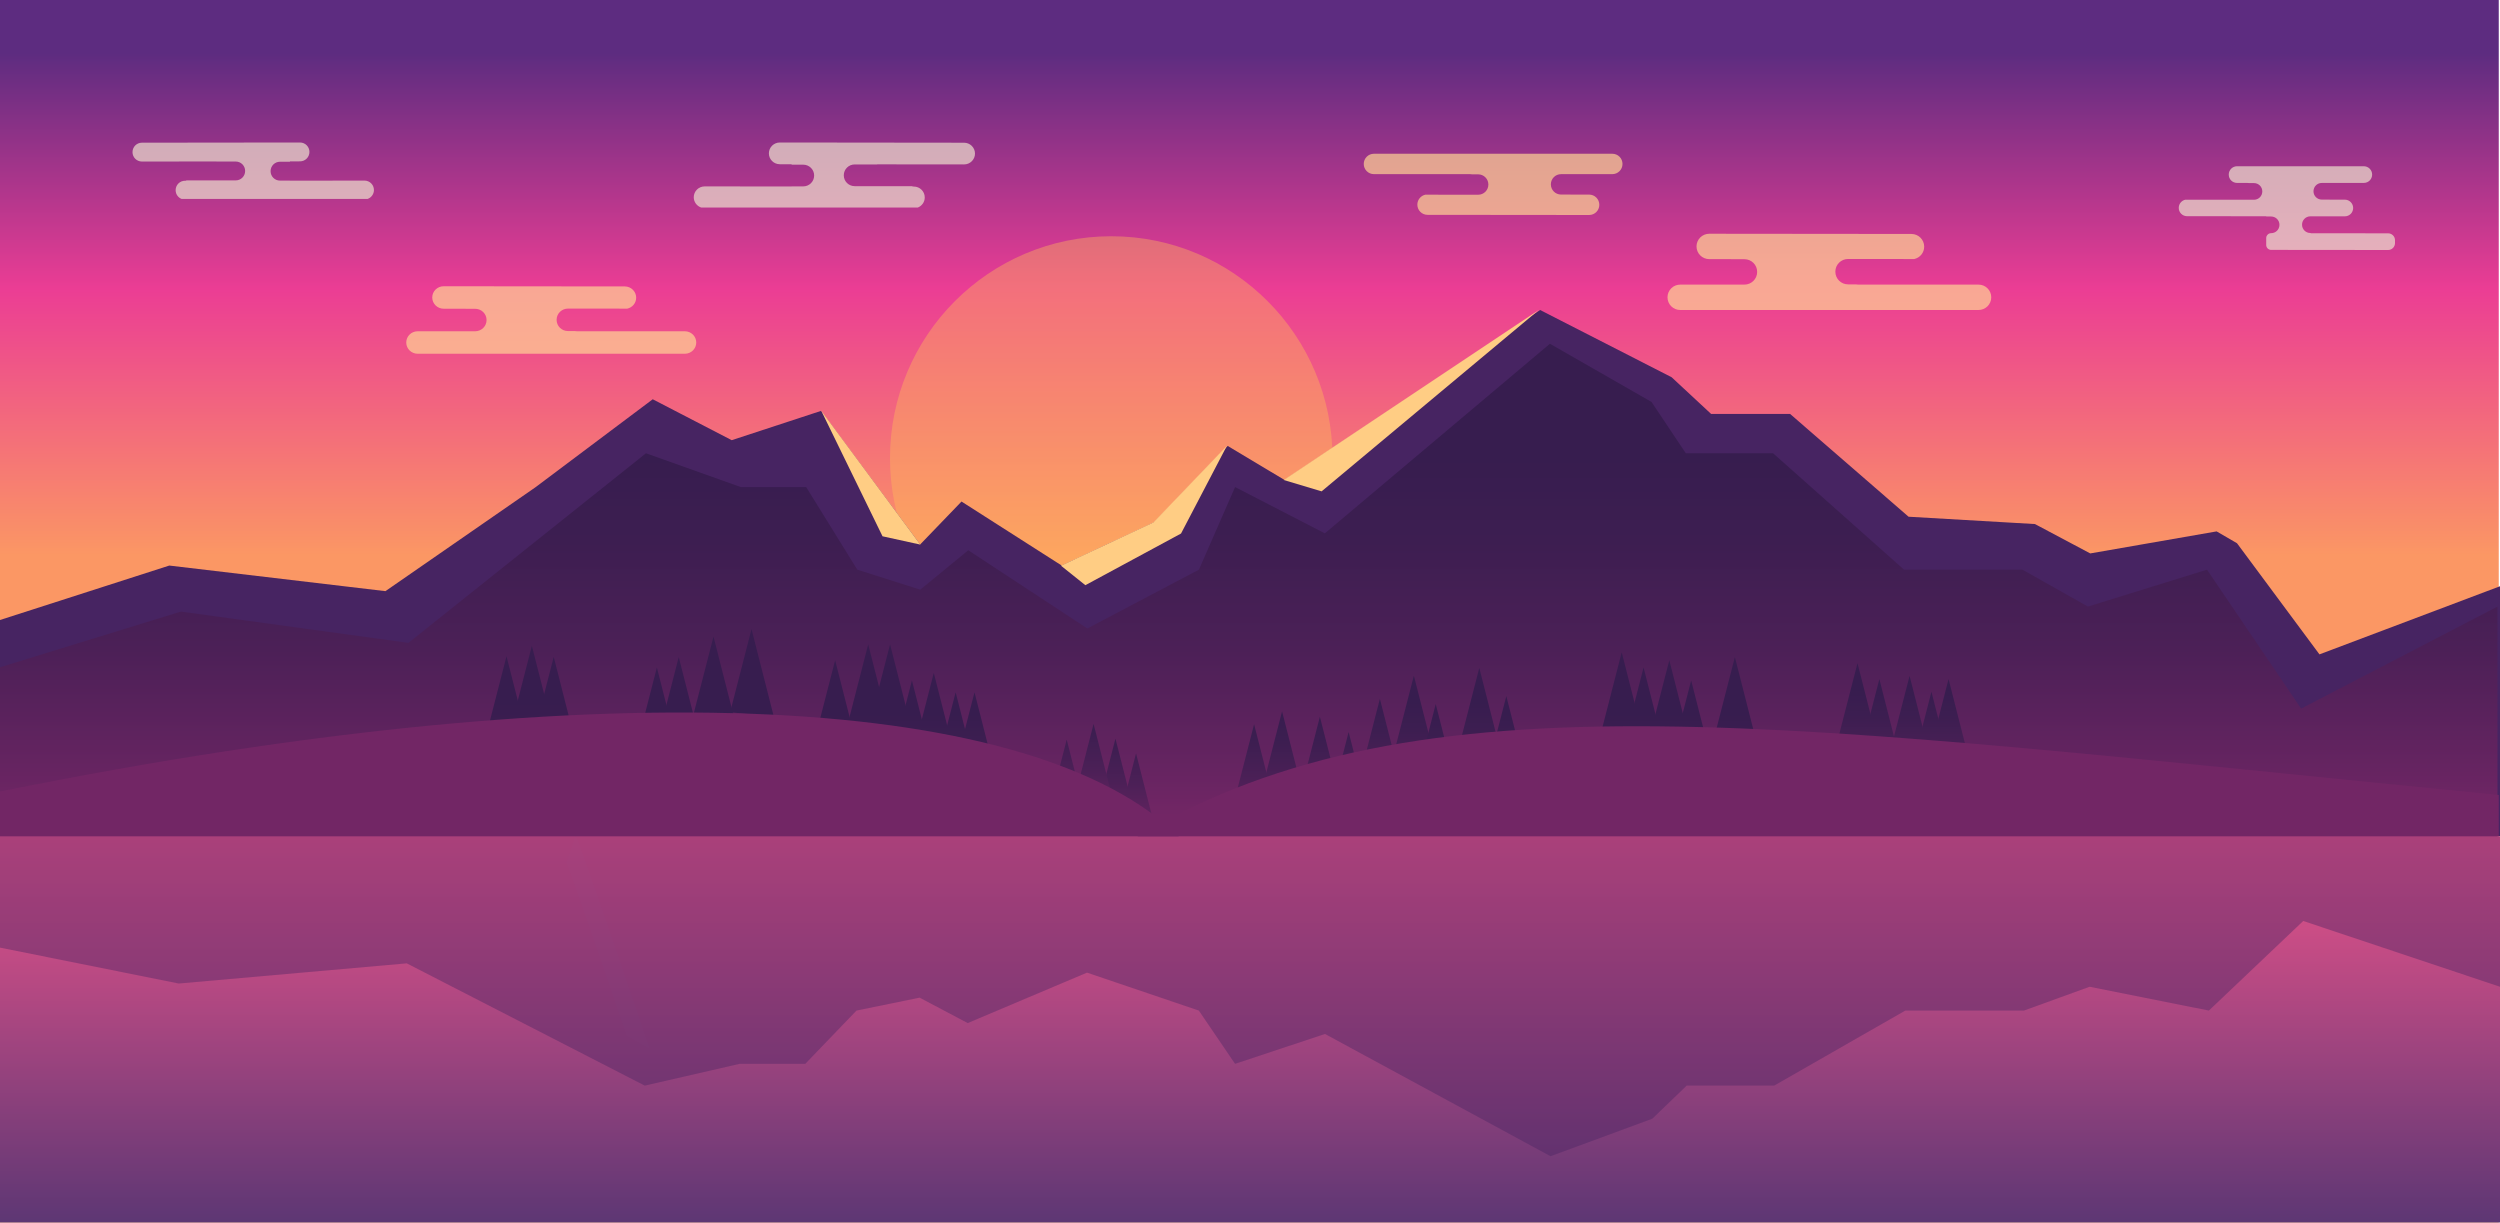
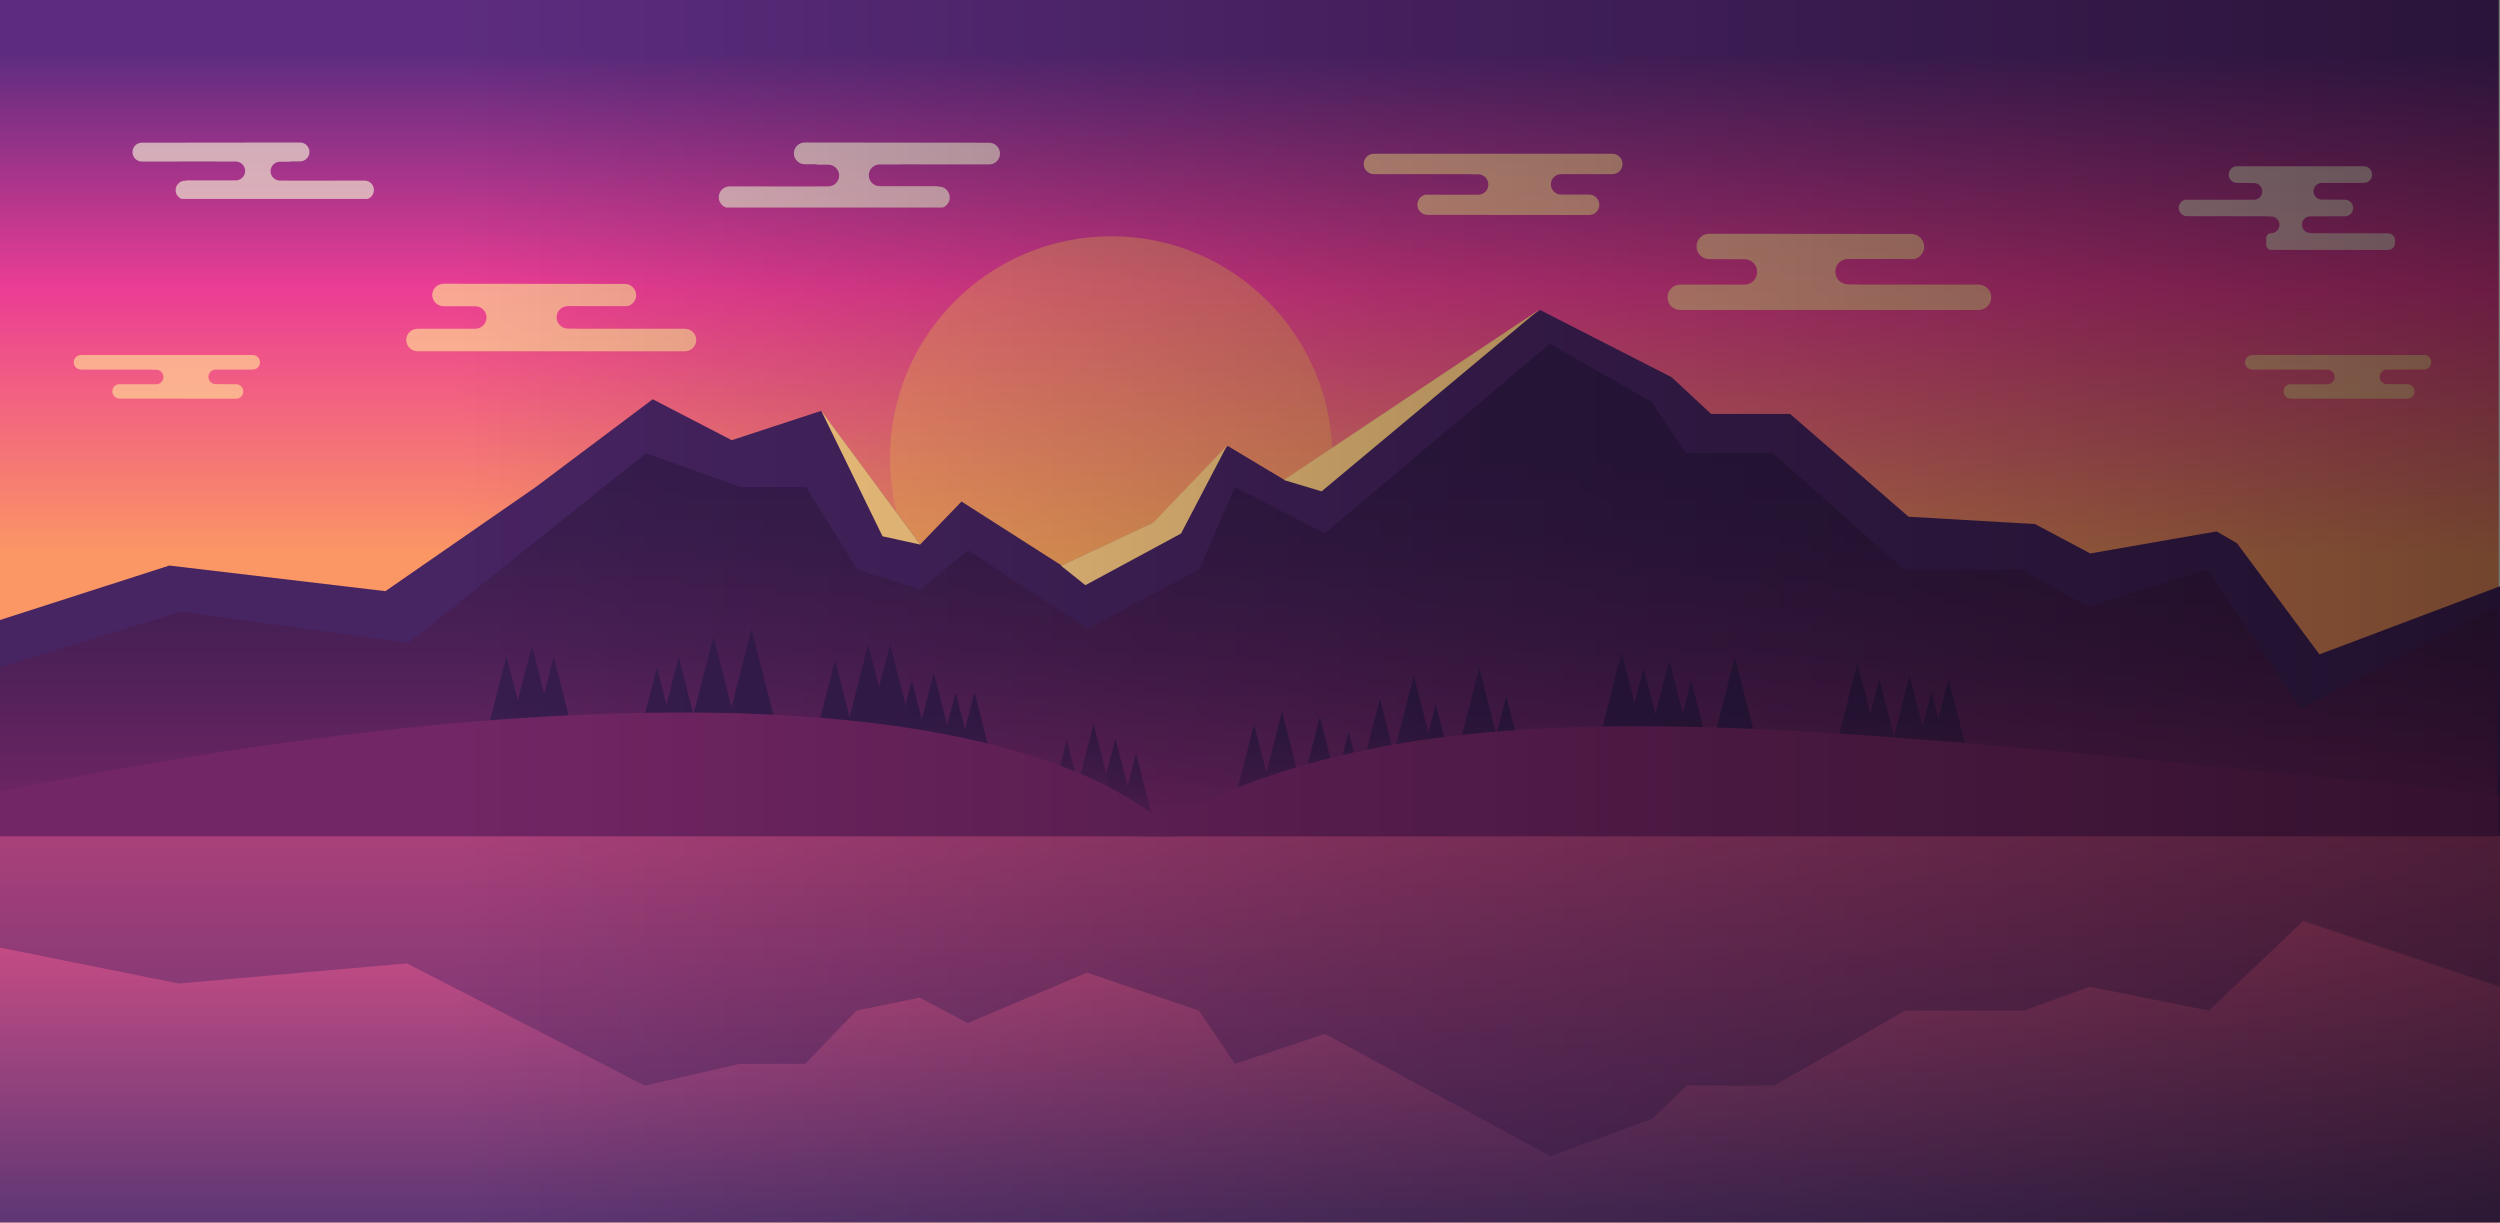
<svg xmlns="http://www.w3.org/2000/svg" width="2000" height="978" viewBox="0 0 2000 978" fill="none">
  <path d="M1999 0H0V978H1999V0Z" fill="url(#paint0_linear)" />
  <path opacity="0.4" d="M1066 366.498C1066 464.524 986.752 544 888.998 544C791.244 544 712 464.524 712 366.498C712 268.476 791.244 189 888.998 189C986.752 189 1066 268.476 1066 366.498Z" fill="#FFBC58" />
  <path d="M1789.61 669H2000V562V469L1855.57 523.5L1789.61 434.598L1773.29 425.117L1672.19 442.74L1627.96 419.24L1526.86 413.376L1432.08 331.157H1368.9L1337.31 301.793L1232.09 248L1027.69 384.012L982.133 356.744L923.387 417.858L849.37 452.445L769.209 401.229L736.117 435.592L656.83 328.707L585.385 352.146L522.192 319.411L428.269 389.885L308.346 472.92L135.432 452.445L0 496V669H308.346H1789.61Z" fill="#472462" />
  <path d="M0 533.826V672H76.882H1998V485.265L1840.9 566.868L1765.59 455.728L1670.33 485.265L1617.97 455.728H1523.21L1418.47 362.61H1348.65L1321.22 321.559L1239.93 275L1059.88 426.691L988.066 389.644L959.14 455.728L869.867 502.787L774.609 440.208L736.206 471.748L685.834 455.728L644.938 389.644H592.571L516.764 362.61L326.747 514.301L144.709 489.27L0 533.826Z" fill="url(#paint1_linear)" />
  <path d="M694.948 581.97L712.056 515.476L729.921 585.598" fill="url(#paint2_linear)" />
  <path d="M729.921 604.818L747.029 538.325L764.895 608.445" fill="url(#paint3_linear)" />
  <path d="M762.492 620.333L779.599 553.84L797.465 623.961" fill="url(#paint4_linear)" />
  <path d="M747.408 620.333L764.516 553.84L782.382 623.961" fill="url(#paint5_linear)" />
  <path d="M712.435 610.822L729.542 544.329L747.408 614.45" fill="url(#paint6_linear)" />
  <path d="M677.461 581.97L694.569 515.476L712.435 585.598" fill="url(#paint7_linear)" />
  <path d="M650.999 594.684L668.107 528.19L685.972 598.312" fill="url(#paint8_linear)" />
  <path d="M584.106 569.758L601.217 503.264L619.079 573.385" fill="url(#paint9_linear)" />
  <path d="M553.693 575.762L570.801 509.268L588.667 579.389" fill="url(#paint10_linear)" />
  <path d="M525.883 592.143L542.995 525.65L560.856 595.77" fill="url(#paint11_linear)" />
  <path d="M986.167 645.883L1003.27 579.389L1021.14 649.511" fill="url(#paint12_linear)" />
  <path d="M1096.77 655.718L1078.91 585.598L1061.8 652.09" fill="url(#paint13_linear)" />
  <path d="M1008.54 635.554L1025.65 569.06L1043.51 639.182" fill="url(#paint14_linear)" />
  <path d="M1038.79 639.878L1055.91 573.385L1073.77 643.506" fill="url(#paint15_linear)" />
  <path d="M1086.8 625.554L1103.91 559.06L1121.77 629.182" fill="url(#paint16_linear)" />
  <path d="M1113.99 607.03L1131.1 540.536L1148.97 610.658" fill="url(#paint17_linear)" />
  <path d="M1131.48 629.745L1148.59 563.251L1166.45 633.372" fill="url(#paint18_linear)" />
  <path d="M1166.32 600.822L1183.43 534.329L1201.29 604.45" fill="url(#paint19_linear)" />
  <path d="M1187.94 623.381L1205.05 556.887L1222.92 627.009" fill="url(#paint20_linear)" />
  <path d="M1280.26 588.32L1297.37 521.826L1315.24 591.949" fill="url(#paint21_linear)" />
  <path d="M1297.75 600.493L1314.86 534L1332.72 604.122" fill="url(#paint22_linear)" />
  <path d="M1318.33 594.684L1335.44 528.19L1353.31 598.312" fill="url(#paint23_linear)" />
  <path d="M1335.82 610.822L1352.93 544.329L1370.79 614.45" fill="url(#paint24_linear)" />
  <path d="M1370.79 592.143L1387.91 525.65L1405.77 595.77" fill="url(#paint25_linear)" />
  <path d="M1468.89 597.03L1486 530.536L1503.86 600.658" fill="url(#paint26_linear)" />
  <path d="M1486.37 609.745L1503.49 543.251L1521.35 613.372" fill="url(#paint27_linear)" />
  <path d="M1510.55 607.204L1527.66 540.71L1545.53 610.832" fill="url(#paint28_linear)" />
  <path d="M1528.04 619.878L1545.15 553.385L1563.01 623.506" fill="url(#paint29_linear)" />
  <path d="M1541.73 609.745L1558.84 543.251L1576.7 613.372" fill="url(#paint30_linear)" />
  <path d="M508.396 600.493L525.508 534L543.37 604.122" fill="url(#paint31_linear)" />
  <path d="M408.38 583.143L425.492 516.65L443.354 586.77" fill="url(#paint32_linear)" />
  <path d="M425.867 592.009L442.979 525.515L460.841 595.637" fill="url(#paint33_linear)" />
  <path d="M388.098 591.493L405.21 525L423.072 595.122" fill="url(#paint34_linear)" />
  <path d="M879.034 642.68L892.356 590.901L906.268 645.506" fill="url(#paint35_linear)" />
  <path d="M861.546 630.926L874.868 579.147L888.775 633.753" fill="url(#paint36_linear)" />
  <path d="M840.045 643.485L853.367 591.705L867.274 646.312" fill="url(#paint37_linear)" />
  <path d="M895.517 654.485L908.842 602.705L922.755 657.312" fill="url(#paint38_linear)" />
  <path d="M2000 669H0V978H2000V669Z" fill="url(#paint39_linear)" />
  <path opacity="0.4" d="M0 758.1V669H75.034H2000V789.414L1842.58 736.793L1767.12 808.46L1671.68 789.414L1619.2 808.46H1524.26L1419.31 868.506H1349.35L1321.86 894.977L1240.41 925L1060 827.184L988.043 851.073L959.059 808.46L869.607 778.115L774.158 818.468L735.679 798.13L685.206 808.46L644.228 851.073H591.756L515.797 868.506L325.399 770.69L142.997 786.831L0 758.1Z" fill="#472462" />
  <g opacity="0.07">
    <path opacity="0.07" d="M460.583 668.52C463.736 673.346 519.676 839.004 519.676 839.004L501.358 828.532C484.72 779.545 455.285 693.597 453.072 690.22" fill="#63CDF6" />
  </g>
  <path d="M1231.34 247.753L1057.28 393.078L1027.02 384.004L1231.34 247.753Z" fill="#FFCD84" />
  <path d="M657 328.602L706.02 429.035L736.255 435.675L657 328.602Z" fill="#FFCD84" />
  <path d="M981.49 356.688L944.824 426.818L868.274 468.16L848.78 452.558L922.768 417.909L981.49 356.688Z" fill="#FFCD84" />
  <path d="M943 669C829.368 557.609 497.388 532.634 0 633.219V669L943 669Z" fill="url(#paint40_linear)" />
  <path d="M910 669C1137.5 534.526 1428.5 580.017 1999 635.976V669L910 669Z" fill="url(#paint41_linear)" />
  <path opacity="0.7" d="M1271.31 155.676L1256.57 155.662C1256.42 155.662 1256.27 155.655 1256.12 155.648L1248.83 155.642C1244.33 155.635 1240.69 151.996 1240.69 147.503V147.449C1240.69 142.956 1244.34 139.324 1248.84 139.324L1256.09 139.331C1256.25 139.324 1256.41 139.317 1256.58 139.317H1289.85C1294.35 139.317 1298 135.678 1298 131.186V131.131C1298 126.639 1294.35 123 1289.85 123H1099.15C1094.65 123 1091 126.639 1091 131.131V131.186C1091 135.678 1094.65 139.317 1099.15 139.317H1176.14C1176.67 139.317 1177.19 139.372 1177.69 139.468L1182.55 139.474C1187.05 139.481 1190.69 143.12 1190.69 147.613V147.667C1190.68 152.16 1187.04 155.792 1182.53 155.792L1140.25 155.751C1136.61 156.563 1133.89 159.799 1133.88 163.677V163.732C1133.87 168.224 1137.52 171.87 1142.02 171.87L1271.29 172C1275.79 172.007 1279.45 168.368 1279.45 163.875V163.821C1279.45 159.328 1275.81 155.683 1271.31 155.676Z" fill="#FFD494" />
-   <path opacity="0.7" d="M354.935 246.986L371.456 247C371.633 247 371.795 247 371.957 247.014L380.129 247.029C385.165 247.029 389.258 251.048 389.243 256.007V256.065C389.243 261.01 385.15 265.029 380.099 265.014L371.971 265C371.795 265.014 371.618 265.014 371.427 265.014H334.129C329.093 265.014 325 269.034 325 273.978V274.036C325 278.981 329.093 283 334.129 283H547.871C552.907 283 557 278.981 557 274.036V273.978C557 269.034 552.907 265.014 547.871 265.014H461.585C460.996 265.014 460.407 264.957 459.847 264.855H454.399C449.364 264.855 445.27 260.836 445.285 255.877V255.819C445.285 250.875 449.378 246.855 454.429 246.87L501.812 246.913C505.891 246.017 508.939 242.446 508.939 238.181V238.123C508.939 233.178 504.86 229.159 499.825 229.145L354.935 229C349.899 229 345.806 233.005 345.791 237.949V238.007C345.806 242.952 349.885 246.971 354.935 246.986Z" fill="#FFD494" />
+   <path opacity="0.7" d="M188.786 307.34L178.177 307.33C178.069 307.33 177.961 307.325 177.852 307.32L172.605 307.315C169.365 307.311 166.746 304.711 166.746 301.502V301.463C166.751 298.255 169.375 295.66 172.615 295.66L177.833 295.665C177.946 295.66 178.064 295.655 178.182 295.655H202.137C205.376 295.655 208 293.056 208 289.847V289.808C208 286.599 205.376 284 202.137 284H64.863C61.624 284 59 286.599 59 289.808V289.847C59 293.056 61.624 295.655 64.863 295.655H120.285C120.664 295.655 121.038 295.694 121.397 295.763L124.897 295.767C128.137 295.772 130.755 298.372 130.755 301.58V301.619C130.751 304.828 128.127 307.423 124.887 307.423L94.45 307.393C91.831 307.974 89.871 310.285 89.866 313.055V313.094C89.861 316.303 92.485 318.907 95.725 318.907L188.776 319C192.015 319.005 194.644 316.406 194.644 313.197V313.158C194.649 309.949 192.025 307.345 188.786 307.34Z" fill="#FFD494" />
+   <path opacity="0.7" d="M1925.79 307.34L1915.18 307.33C1915.07 307.33 1914.96 307.325 1914.85 307.32L1909.6 307.315C1906.37 307.311 1903.75 304.711 1903.75 301.502V301.463C1903.75 298.255 1906.38 295.66 1909.61 295.66L1914.83 295.665C1914.95 295.66 1915.06 295.655 1915.18 295.655H1939.14C1942.38 295.655 1945 293.056 1945 289.847V289.808C1945 286.599 1942.38 284 1939.14 284H1801.86C1798.62 284 1796 286.599 1796 289.808V289.847C1796 293.056 1798.62 295.655 1801.86 295.655H1857.28C1857.66 295.655 1858.04 295.694 1858.4 295.763L1861.9 295.767C1865.14 295.772 1867.76 298.372 1867.76 301.58V301.619C1867.75 304.828 1865.13 307.423 1861.89 307.423L1831.45 307.393C1828.83 307.974 1826.87 310.285 1826.87 313.055V313.094C1826.86 316.303 1829.49 318.907 1832.72 318.907L1925.78 319C1929.02 319.005 1931.64 316.406 1931.64 313.197V313.158C1931.65 309.949 1929.03 307.345 1925.79 307.34Z" fill="#FFD494" />
+   <path opacity="0.7" d="M354.935 244.986L371.456 245C371.633 245 371.795 245 371.957 245.014L380.129 245.029C385.165 245.029 389.258 249.048 389.243 254.007V254.065C389.243 259.01 385.15 263.029 380.099 263.014L371.971 263C371.795 263.014 371.618 263.014 371.427 263.014H334.129C329.093 263.014 325 267.034 325 271.978V272.036C325 276.981 329.093 281 334.129 281H547.871C552.907 281 557 276.981 557 272.036V271.978C557 267.034 552.907 263.014 547.871 263.014H461.585C460.996 263.014 460.407 262.957 459.847 262.855H454.399C449.364 262.855 445.27 258.836 445.285 253.877V253.819C445.285 248.875 449.378 244.855 454.429 244.87L501.812 244.913C505.891 244.017 508.939 240.446 508.939 236.181V236.123C508.939 231.178 504.86 227.159 499.825 227.145L354.935 227C349.899 227 345.806 231.005 345.791 235.949V236.007C345.806 240.952 349.885 244.971 354.935 244.986Z" fill="#FFD494" />
  <path opacity="0.7" d="M1367.42 207.317L1385.86 207.333C1386.06 207.333 1386.24 207.333 1386.42 207.35L1395.54 207.366C1401.17 207.366 1405.74 211.906 1405.72 217.508V217.573C1405.72 223.159 1401.15 227.699 1395.51 227.683L1386.44 227.667C1386.24 227.683 1386.04 227.683 1385.83 227.683H1344.19C1338.57 227.683 1334 232.223 1334 237.809V237.874C1334 243.46 1338.57 248 1344.19 248H1582.81C1588.43 248 1593 243.46 1593 237.874V237.809C1593 232.223 1588.43 227.683 1582.81 227.683H1486.48C1485.82 227.683 1485.17 227.618 1484.54 227.503H1478.46C1472.84 227.503 1468.27 222.963 1468.28 217.361V217.296C1468.28 211.71 1472.85 207.17 1478.49 207.186L1531.39 207.235C1535.94 206.223 1539.35 202.189 1539.35 197.371V197.305C1539.35 191.72 1534.79 187.18 1529.17 187.163L1367.42 187C1361.8 187 1357.23 191.524 1357.21 197.109V197.175C1357.23 202.76 1361.78 207.301 1367.42 207.317Z" fill="#FFD494" />
  <path opacity="0.7" d="M1910.48 186.658L1848.53 186.593V186.413H1848.28C1844.6 186.405 1841.62 183.43 1841.63 179.756V179.713C1841.63 176.038 1844.62 173.063 1848.3 173.07H1848.54V173.041L1875.84 173.07C1879.53 173.078 1882.52 170.102 1882.52 166.428V166.385C1882.53 162.711 1879.54 159.728 1875.86 159.728L1863.79 159.714C1863.67 159.714 1863.55 159.706 1863.42 159.699L1857.45 159.692C1853.77 159.685 1850.78 156.709 1850.79 153.035V152.992C1850.8 149.318 1853.78 146.342 1857.46 146.35L1863.4 146.357C1863.53 146.35 1863.66 146.342 1863.8 146.342H1891.05C1894.73 146.342 1897.71 143.367 1897.71 139.693V139.65C1897.71 135.975 1894.73 133 1891.05 133H1789.66C1785.98 133 1783 135.975 1783 139.65V139.693C1783 143.367 1785.98 146.342 1789.66 146.342H1797.93C1798.37 146.342 1798.79 146.386 1799.2 146.465L1803.18 146.472C1806.87 146.479 1809.85 149.455 1809.84 153.129V153.172C1809.83 156.846 1806.85 159.822 1803.17 159.814L1748.21 159.778C1745.24 160.441 1743.01 163.092 1743 166.262V166.305C1742.99 169.98 1745.98 172.962 1749.66 172.962L1812.97 173.005V173.193L1816.91 173.2C1820.6 173.207 1823.58 176.183 1823.57 179.857V179.9C1823.56 183.574 1820.58 186.55 1816.9 186.542C1814.73 186.542 1812.97 188.293 1812.97 190.462V195.994C1812.97 198.156 1814.72 199.914 1816.9 199.914H1822.82L1910.48 200C1913.52 200 1915.99 197.543 1916 194.503V192.162C1916 189.122 1913.53 186.658 1910.48 186.658Z" fill="#EDE1CD" />
-   <path opacity="0.7" d="M560.871 166H734.324C737.528 164.71 739.788 161.61 739.799 157.98V157.923C739.799 153.141 735.885 149.258 731.051 149.247H729.979V148.959L683.779 148.936C678.945 148.936 675.019 145.052 675.031 140.259V140.202C675.031 135.42 678.957 131.537 683.803 131.548L701.731 131.571V131.479L771.228 131.548C776.063 131.548 779.988 127.677 780 122.895V122.849C780 118.067 776.086 114.184 771.252 114.173L623.88 114C619.046 114 615.12 117.871 615.109 122.653V122.711C615.109 127.493 619.023 131.376 623.857 131.387L633.281 131.422V131.721L642.565 131.733C647.4 131.733 651.325 135.616 651.314 140.409V140.467C651.314 145.248 647.388 149.131 642.542 149.12L633.269 149.108V149.189L563.772 149.12C558.937 149.12 555.012 152.991 555 157.773V157.831C555.012 161.598 557.47 164.813 560.871 166Z" fill="#EDE1CD" />
+   <path opacity="0.7" d="M580.871 166H754.324C757.528 164.71 759.788 161.61 759.799 157.98V157.923C759.799 153.141 755.885 149.258 751.051 149.247H749.979V148.959L703.779 148.936C698.945 148.936 695.019 145.052 695.031 140.259V140.202C695.031 135.42 698.957 131.537 703.803 131.548L721.731 131.571V131.479L791.228 131.548C796.063 131.548 799.988 127.677 800 122.895V122.849C800 118.067 796.086 114.184 791.252 114.173L643.88 114C639.046 114 635.12 117.871 635.109 122.653V122.711C635.109 127.493 639.023 131.376 643.857 131.387L653.281 131.422V131.721L662.565 131.733C667.4 131.733 671.325 135.616 671.314 140.409V140.467C671.314 145.248 667.388 149.131 662.542 149.12L653.269 149.108V149.189L583.772 149.12C578.937 149.12 575.012 152.991 575 157.773V157.831C575.012 161.598 577.47 164.813 580.871 166Z" fill="#EDE1CD" />
  <path opacity="0.7" d="M294.11 159.13H145.21C142.46 158.01 140.52 155.32 140.51 152.17V152.12C140.51 147.97 143.87 144.6 148.02 144.59H148.94V144.34L188.6 144.32C192.75 144.32 196.12 140.95 196.11 136.79V136.74C196.11 132.59 192.74 129.22 188.58 129.23L173.19 129.25V129.17L113.53 129.23C109.38 129.23 106.01 125.87 106 121.72V121.68C106 117.53 109.36 114.16 113.51 114.15L240.02 114C244.17 114 247.54 117.36 247.55 121.51V121.56C247.55 125.71 244.19 129.08 240.04 129.09L231.95 129.12V129.38L223.98 129.39C219.83 129.39 216.46 132.76 216.47 136.92V136.97C216.47 141.12 219.84 144.49 224 144.48L231.96 144.47V144.54L291.62 144.48C295.77 144.48 299.14 147.84 299.15 151.99V152.04C299.14 155.31 297.03 158.1 294.11 159.13Z" fill="#EDE1CD" />
+   <rect x="6.10352e-05" y="978" width="978" height="2000" transform="rotate(-90 6.10352e-05 978)" fill="url(#paint42_linear)" fill-opacity="0.7" />
  <defs>
    <linearGradient id="paint0_linear" x1="999.5" y1="42.42" x2="999.5" y2="444.727" gradientUnits="userSpaceOnUse">
      <stop stop-color="#5D2C80" />
      <stop offset="0.469" stop-color="#EB3D94" />
      <stop offset="1" stop-color="#FB9764" />
    </linearGradient>
    <linearGradient id="paint1_linear" x1="1046.04" y1="349.029" x2="1046.04" y2="652.414" gradientUnits="userSpaceOnUse">
      <stop offset="0.053" stop-color="#371D4F" />
      <stop offset="0.278" stop-color="#3D1E51" />
      <stop offset="0.563" stop-color="#4C2057" />
      <stop offset="0.881" stop-color="#662461" />
      <stop offset="1" stop-color="#722665" />
    </linearGradient>
    <linearGradient id="paint2_linear" x1="712.435" y1="565.346" x2="712.435" y2="670.108" gradientUnits="userSpaceOnUse">
      <stop offset="0.053" stop-color="#371D4F" />
      <stop offset="0.278" stop-color="#3D1E51" />
      <stop offset="0.563" stop-color="#4C2057" />
      <stop offset="0.881" stop-color="#662461" />
      <stop offset="1" stop-color="#722665" />
    </linearGradient>
    <linearGradient id="paint3_linear" x1="747.408" y1="565.346" x2="747.408" y2="670.107" gradientUnits="userSpaceOnUse">
      <stop offset="0.053" stop-color="#371D4F" />
      <stop offset="0.278" stop-color="#3D1E51" />
      <stop offset="0.563" stop-color="#4C2057" />
      <stop offset="0.881" stop-color="#662461" />
      <stop offset="1" stop-color="#722665" />
    </linearGradient>
    <linearGradient id="paint4_linear" x1="779.978" y1="565.346" x2="779.978" y2="670.107" gradientUnits="userSpaceOnUse">
      <stop offset="0.053" stop-color="#371D4F" />
      <stop offset="0.278" stop-color="#3D1E51" />
      <stop offset="0.563" stop-color="#4C2057" />
      <stop offset="0.881" stop-color="#662461" />
      <stop offset="1" stop-color="#722665" />
    </linearGradient>
    <linearGradient id="paint5_linear" x1="764.895" y1="565.346" x2="764.895" y2="670.107" gradientUnits="userSpaceOnUse">
      <stop offset="0.053" stop-color="#371D4F" />
      <stop offset="0.278" stop-color="#3D1E51" />
      <stop offset="0.563" stop-color="#4C2057" />
      <stop offset="0.881" stop-color="#662461" />
      <stop offset="1" stop-color="#722665" />
    </linearGradient>
    <linearGradient id="paint6_linear" x1="729.922" y1="565.346" x2="729.922" y2="670.107" gradientUnits="userSpaceOnUse">
      <stop offset="0.053" stop-color="#371D4F" />
      <stop offset="0.278" stop-color="#3D1E51" />
      <stop offset="0.563" stop-color="#4C2057" />
      <stop offset="0.881" stop-color="#662461" />
      <stop offset="1" stop-color="#722665" />
    </linearGradient>
    <linearGradient id="paint7_linear" x1="694.948" y1="565.346" x2="694.948" y2="670.108" gradientUnits="userSpaceOnUse">
      <stop offset="0.053" stop-color="#371D4F" />
      <stop offset="0.278" stop-color="#3D1E51" />
      <stop offset="0.563" stop-color="#4C2057" />
      <stop offset="0.881" stop-color="#662461" />
      <stop offset="1" stop-color="#722665" />
    </linearGradient>
    <linearGradient id="paint8_linear" x1="668.486" y1="565.346" x2="668.486" y2="670.107" gradientUnits="userSpaceOnUse">
      <stop offset="0.053" stop-color="#371D4F" />
      <stop offset="0.278" stop-color="#3D1E51" />
      <stop offset="0.563" stop-color="#4C2057" />
      <stop offset="0.881" stop-color="#662461" />
      <stop offset="1" stop-color="#722665" />
    </linearGradient>
    <linearGradient id="paint9_linear" x1="601.592" y1="565.346" x2="601.592" y2="670.108" gradientUnits="userSpaceOnUse">
      <stop offset="0.053" stop-color="#371D4F" />
      <stop offset="0.278" stop-color="#3D1E51" />
      <stop offset="0.563" stop-color="#4C2057" />
      <stop offset="0.881" stop-color="#662461" />
      <stop offset="1" stop-color="#722665" />
    </linearGradient>
    <linearGradient id="paint10_linear" x1="571.18" y1="565.346" x2="571.18" y2="670.108" gradientUnits="userSpaceOnUse">
      <stop offset="0.053" stop-color="#371D4F" />
      <stop offset="0.278" stop-color="#3D1E51" />
      <stop offset="0.563" stop-color="#4C2057" />
      <stop offset="0.881" stop-color="#662461" />
      <stop offset="1" stop-color="#722665" />
    </linearGradient>
    <linearGradient id="paint11_linear" x1="543.37" y1="565.346" x2="543.37" y2="670.106" gradientUnits="userSpaceOnUse">
      <stop offset="0.053" stop-color="#371D4F" />
      <stop offset="0.278" stop-color="#3D1E51" />
      <stop offset="0.563" stop-color="#4C2057" />
      <stop offset="0.881" stop-color="#662461" />
      <stop offset="1" stop-color="#722665" />
    </linearGradient>
    <linearGradient id="paint12_linear" x1="1003.65" y1="565.346" x2="1003.65" y2="670.107" gradientUnits="userSpaceOnUse">
      <stop offset="0.053" stop-color="#371D4F" />
      <stop offset="0.278" stop-color="#3D1E51" />
      <stop offset="0.563" stop-color="#4C2057" />
      <stop offset="0.881" stop-color="#662461" />
      <stop offset="1" stop-color="#722665" />
    </linearGradient>
    <linearGradient id="paint13_linear" x1="1079.29" y1="565.347" x2="1079.29" y2="670.107" gradientUnits="userSpaceOnUse">
      <stop offset="0.053" stop-color="#371D4F" />
      <stop offset="0.278" stop-color="#3D1E51" />
      <stop offset="0.563" stop-color="#4C2057" />
      <stop offset="0.881" stop-color="#662461" />
      <stop offset="1" stop-color="#722665" />
    </linearGradient>
    <linearGradient id="paint14_linear" x1="1026.02" y1="565.346" x2="1026.02" y2="670.107" gradientUnits="userSpaceOnUse">
      <stop offset="0.053" stop-color="#371D4F" />
      <stop offset="0.278" stop-color="#3D1E51" />
      <stop offset="0.563" stop-color="#4C2057" />
      <stop offset="0.881" stop-color="#662461" />
      <stop offset="1" stop-color="#722665" />
    </linearGradient>
    <linearGradient id="paint15_linear" x1="1056.28" y1="565.346" x2="1056.28" y2="670.107" gradientUnits="userSpaceOnUse">
      <stop offset="0.053" stop-color="#371D4F" />
      <stop offset="0.278" stop-color="#3D1E51" />
      <stop offset="0.563" stop-color="#4C2057" />
      <stop offset="0.881" stop-color="#662461" />
      <stop offset="1" stop-color="#722665" />
    </linearGradient>
    <linearGradient id="paint16_linear" x1="1104.28" y1="555.346" x2="1104.28" y2="660.107" gradientUnits="userSpaceOnUse">
      <stop offset="0.053" stop-color="#371D4F" />
      <stop offset="0.278" stop-color="#3D1E51" />
      <stop offset="0.563" stop-color="#4C2057" />
      <stop offset="0.881" stop-color="#662461" />
      <stop offset="1" stop-color="#722665" />
    </linearGradient>
    <linearGradient id="paint17_linear" x1="1131.48" y1="555.346" x2="1131.48" y2="660.108" gradientUnits="userSpaceOnUse">
      <stop offset="0.053" stop-color="#371D4F" />
      <stop offset="0.278" stop-color="#3D1E51" />
      <stop offset="0.563" stop-color="#4C2057" />
      <stop offset="0.881" stop-color="#662461" />
      <stop offset="1" stop-color="#722665" />
    </linearGradient>
    <linearGradient id="paint18_linear" x1="1148.97" y1="565.346" x2="1148.97" y2="670.107" gradientUnits="userSpaceOnUse">
      <stop offset="0.053" stop-color="#371D4F" />
      <stop offset="0.278" stop-color="#3D1E51" />
      <stop offset="0.563" stop-color="#4C2057" />
      <stop offset="0.881" stop-color="#662461" />
      <stop offset="1" stop-color="#722665" />
    </linearGradient>
    <linearGradient id="paint19_linear" x1="1183.8" y1="555.346" x2="1183.8" y2="660.107" gradientUnits="userSpaceOnUse">
      <stop offset="0.053" stop-color="#371D4F" />
      <stop offset="0.278" stop-color="#3D1E51" />
      <stop offset="0.563" stop-color="#4C2057" />
      <stop offset="0.881" stop-color="#662461" />
      <stop offset="1" stop-color="#722665" />
    </linearGradient>
    <linearGradient id="paint20_linear" x1="1205.43" y1="565.346" x2="1205.43" y2="670.107" gradientUnits="userSpaceOnUse">
      <stop offset="0.053" stop-color="#371D4F" />
      <stop offset="0.278" stop-color="#3D1E51" />
      <stop offset="0.563" stop-color="#4C2057" />
      <stop offset="0.881" stop-color="#662461" />
      <stop offset="1" stop-color="#722665" />
    </linearGradient>
    <linearGradient id="paint21_linear" x1="1297.75" y1="565.346" x2="1297.75" y2="670.108" gradientUnits="userSpaceOnUse">
      <stop offset="0.053" stop-color="#371D4F" />
      <stop offset="0.278" stop-color="#3D1E51" />
      <stop offset="0.563" stop-color="#4C2057" />
      <stop offset="0.881" stop-color="#662461" />
      <stop offset="1" stop-color="#722665" />
    </linearGradient>
    <linearGradient id="paint22_linear" x1="1315.24" y1="565.346" x2="1315.24" y2="670.107" gradientUnits="userSpaceOnUse">
      <stop offset="0.053" stop-color="#371D4F" />
      <stop offset="0.278" stop-color="#3D1E51" />
      <stop offset="0.563" stop-color="#4C2057" />
      <stop offset="0.881" stop-color="#662461" />
      <stop offset="1" stop-color="#722665" />
    </linearGradient>
    <linearGradient id="paint23_linear" x1="1335.82" y1="565.346" x2="1335.82" y2="670.107" gradientUnits="userSpaceOnUse">
      <stop offset="0.053" stop-color="#371D4F" />
      <stop offset="0.278" stop-color="#3D1E51" />
      <stop offset="0.563" stop-color="#4C2057" />
      <stop offset="0.881" stop-color="#662461" />
      <stop offset="1" stop-color="#722665" />
    </linearGradient>
    <linearGradient id="paint24_linear" x1="1353.31" y1="565.346" x2="1353.31" y2="670.107" gradientUnits="userSpaceOnUse">
      <stop offset="0.053" stop-color="#371D4F" />
      <stop offset="0.278" stop-color="#3D1E51" />
      <stop offset="0.563" stop-color="#4C2057" />
      <stop offset="0.881" stop-color="#662461" />
      <stop offset="1" stop-color="#722665" />
    </linearGradient>
    <linearGradient id="paint25_linear" x1="1388.28" y1="565.346" x2="1388.28" y2="670.106" gradientUnits="userSpaceOnUse">
      <stop offset="0.053" stop-color="#371D4F" />
      <stop offset="0.278" stop-color="#3D1E51" />
      <stop offset="0.563" stop-color="#4C2057" />
      <stop offset="0.881" stop-color="#662461" />
      <stop offset="1" stop-color="#722665" />
    </linearGradient>
    <linearGradient id="paint26_linear" x1="1486.37" y1="545.346" x2="1486.37" y2="650.108" gradientUnits="userSpaceOnUse">
      <stop offset="0.053" stop-color="#371D4F" />
      <stop offset="0.278" stop-color="#3D1E51" />
      <stop offset="0.563" stop-color="#4C2057" />
      <stop offset="0.881" stop-color="#662461" />
      <stop offset="1" stop-color="#722665" />
    </linearGradient>
    <linearGradient id="paint27_linear" x1="1503.86" y1="545.346" x2="1503.86" y2="650.107" gradientUnits="userSpaceOnUse">
      <stop offset="0.053" stop-color="#371D4F" />
      <stop offset="0.278" stop-color="#3D1E51" />
      <stop offset="0.563" stop-color="#4C2057" />
      <stop offset="0.881" stop-color="#662461" />
      <stop offset="1" stop-color="#722665" />
    </linearGradient>
    <linearGradient id="paint28_linear" x1="1528.04" y1="545.346" x2="1528.04" y2="650.108" gradientUnits="userSpaceOnUse">
      <stop offset="0.053" stop-color="#371D4F" />
      <stop offset="0.278" stop-color="#3D1E51" />
      <stop offset="0.563" stop-color="#4C2057" />
      <stop offset="0.881" stop-color="#662461" />
      <stop offset="1" stop-color="#722665" />
    </linearGradient>
    <linearGradient id="paint29_linear" x1="1545.53" y1="545.346" x2="1545.53" y2="650.107" gradientUnits="userSpaceOnUse">
      <stop offset="0.053" stop-color="#371D4F" />
      <stop offset="0.278" stop-color="#3D1E51" />
      <stop offset="0.563" stop-color="#4C2057" />
      <stop offset="0.881" stop-color="#662461" />
      <stop offset="1" stop-color="#722665" />
    </linearGradient>
    <linearGradient id="paint30_linear" x1="1559.22" y1="545.346" x2="1559.22" y2="650.107" gradientUnits="userSpaceOnUse">
      <stop offset="0.053" stop-color="#371D4F" />
      <stop offset="0.278" stop-color="#3D1E51" />
      <stop offset="0.563" stop-color="#4C2057" />
      <stop offset="0.881" stop-color="#662461" />
      <stop offset="1" stop-color="#722665" />
    </linearGradient>
    <linearGradient id="paint31_linear" x1="525.883" y1="565.346" x2="525.883" y2="670.107" gradientUnits="userSpaceOnUse">
      <stop offset="0.053" stop-color="#371D4F" />
      <stop offset="0.278" stop-color="#3D1E51" />
      <stop offset="0.563" stop-color="#4C2057" />
      <stop offset="0.881" stop-color="#662461" />
      <stop offset="1" stop-color="#722665" />
    </linearGradient>
    <linearGradient id="paint32_linear" x1="425.867" y1="556.346" x2="425.867" y2="661.106" gradientUnits="userSpaceOnUse">
      <stop offset="0.053" stop-color="#371D4F" />
      <stop offset="0.278" stop-color="#3D1E51" />
      <stop offset="0.563" stop-color="#4C2057" />
      <stop offset="0.881" stop-color="#662461" />
      <stop offset="1" stop-color="#722665" />
    </linearGradient>
    <linearGradient id="paint33_linear" x1="443.354" y1="556.346" x2="443.354" y2="661.108" gradientUnits="userSpaceOnUse">
      <stop offset="0.053" stop-color="#371D4F" />
      <stop offset="0.278" stop-color="#3D1E51" />
      <stop offset="0.563" stop-color="#4C2057" />
      <stop offset="0.881" stop-color="#662461" />
      <stop offset="1" stop-color="#722665" />
    </linearGradient>
    <linearGradient id="paint34_linear" x1="405.585" y1="556.346" x2="405.585" y2="661.107" gradientUnits="userSpaceOnUse">
      <stop offset="0.053" stop-color="#371D4F" />
      <stop offset="0.278" stop-color="#3D1E51" />
      <stop offset="0.563" stop-color="#4C2057" />
      <stop offset="0.881" stop-color="#662461" />
      <stop offset="1" stop-color="#722665" />
    </linearGradient>
    <linearGradient id="paint35_linear" x1="892.651" y1="567.347" x2="892.651" y2="672.107" gradientUnits="userSpaceOnUse">
      <stop offset="0.053" stop-color="#371D4F" />
      <stop offset="0.278" stop-color="#3D1E51" />
      <stop offset="0.563" stop-color="#4C2057" />
      <stop offset="0.881" stop-color="#662461" />
      <stop offset="1" stop-color="#722665" />
    </linearGradient>
    <linearGradient id="paint36_linear" x1="875.16" y1="557.346" x2="875.16" y2="662.107" gradientUnits="userSpaceOnUse">
      <stop offset="0.053" stop-color="#371D4F" />
      <stop offset="0.278" stop-color="#3D1E51" />
      <stop offset="0.563" stop-color="#4C2057" />
      <stop offset="0.881" stop-color="#662461" />
      <stop offset="1" stop-color="#722665" />
    </linearGradient>
    <linearGradient id="paint37_linear" x1="853.66" y1="557.346" x2="853.66" y2="662.108" gradientUnits="userSpaceOnUse">
      <stop offset="0.053" stop-color="#371D4F" />
      <stop offset="0.278" stop-color="#3D1E51" />
      <stop offset="0.563" stop-color="#4C2057" />
      <stop offset="0.881" stop-color="#662461" />
      <stop offset="1" stop-color="#722665" />
    </linearGradient>
    <linearGradient id="paint38_linear" x1="909.136" y1="568.346" x2="909.136" y2="673.108" gradientUnits="userSpaceOnUse">
      <stop offset="0.053" stop-color="#371D4F" />
      <stop offset="0.278" stop-color="#3D1E51" />
      <stop offset="0.563" stop-color="#4C2057" />
      <stop offset="0.881" stop-color="#662461" />
      <stop offset="1" stop-color="#722665" />
    </linearGradient>
    <linearGradient id="paint39_linear" x1="1000" y1="670.857" x2="1000" y2="1004.46" gradientUnits="userSpaceOnUse">
      <stop stop-color="#EC548B" />
      <stop offset="1" stop-color="#513472" />
    </linearGradient>
    <linearGradient id="paint40_linear" x1="395.742" y1="206.784" x2="395.742" y2="279.642" gradientUnits="userSpaceOnUse">
      <stop offset="0.053" stop-color="#371D4F" />
      <stop offset="0.278" stop-color="#3D1E51" />
      <stop offset="0.563" stop-color="#4C2057" />
      <stop offset="0.881" stop-color="#662461" />
      <stop offset="1" stop-color="#722665" />
    </linearGradient>
    <linearGradient id="paint41_linear" x1="1541.99" y1="258.142" x2="1541.99" y2="322.904" gradientUnits="userSpaceOnUse">
      <stop offset="0.053" stop-color="#371D4F" />
      <stop offset="0.278" stop-color="#3D1E51" />
      <stop offset="0.563" stop-color="#4C2057" />
      <stop offset="0.881" stop-color="#662461" />
      <stop offset="1" stop-color="#722665" />
    </linearGradient>
+     <linearGradient id="paint42_linear" x1="489" y1="978" x2="489" y2="2978" gradientUnits="userSpaceOnUse">
+       <stop offset="0.182" stop-opacity="0" />
+       <stop offset="0.552" stop-opacity="0.395" />
+       <stop offset="0.755" stop-opacity="0.566" />
+       <stop offset="1" stop-opacity="0.78" />
+     </linearGradient>
  </defs>
</svg>
